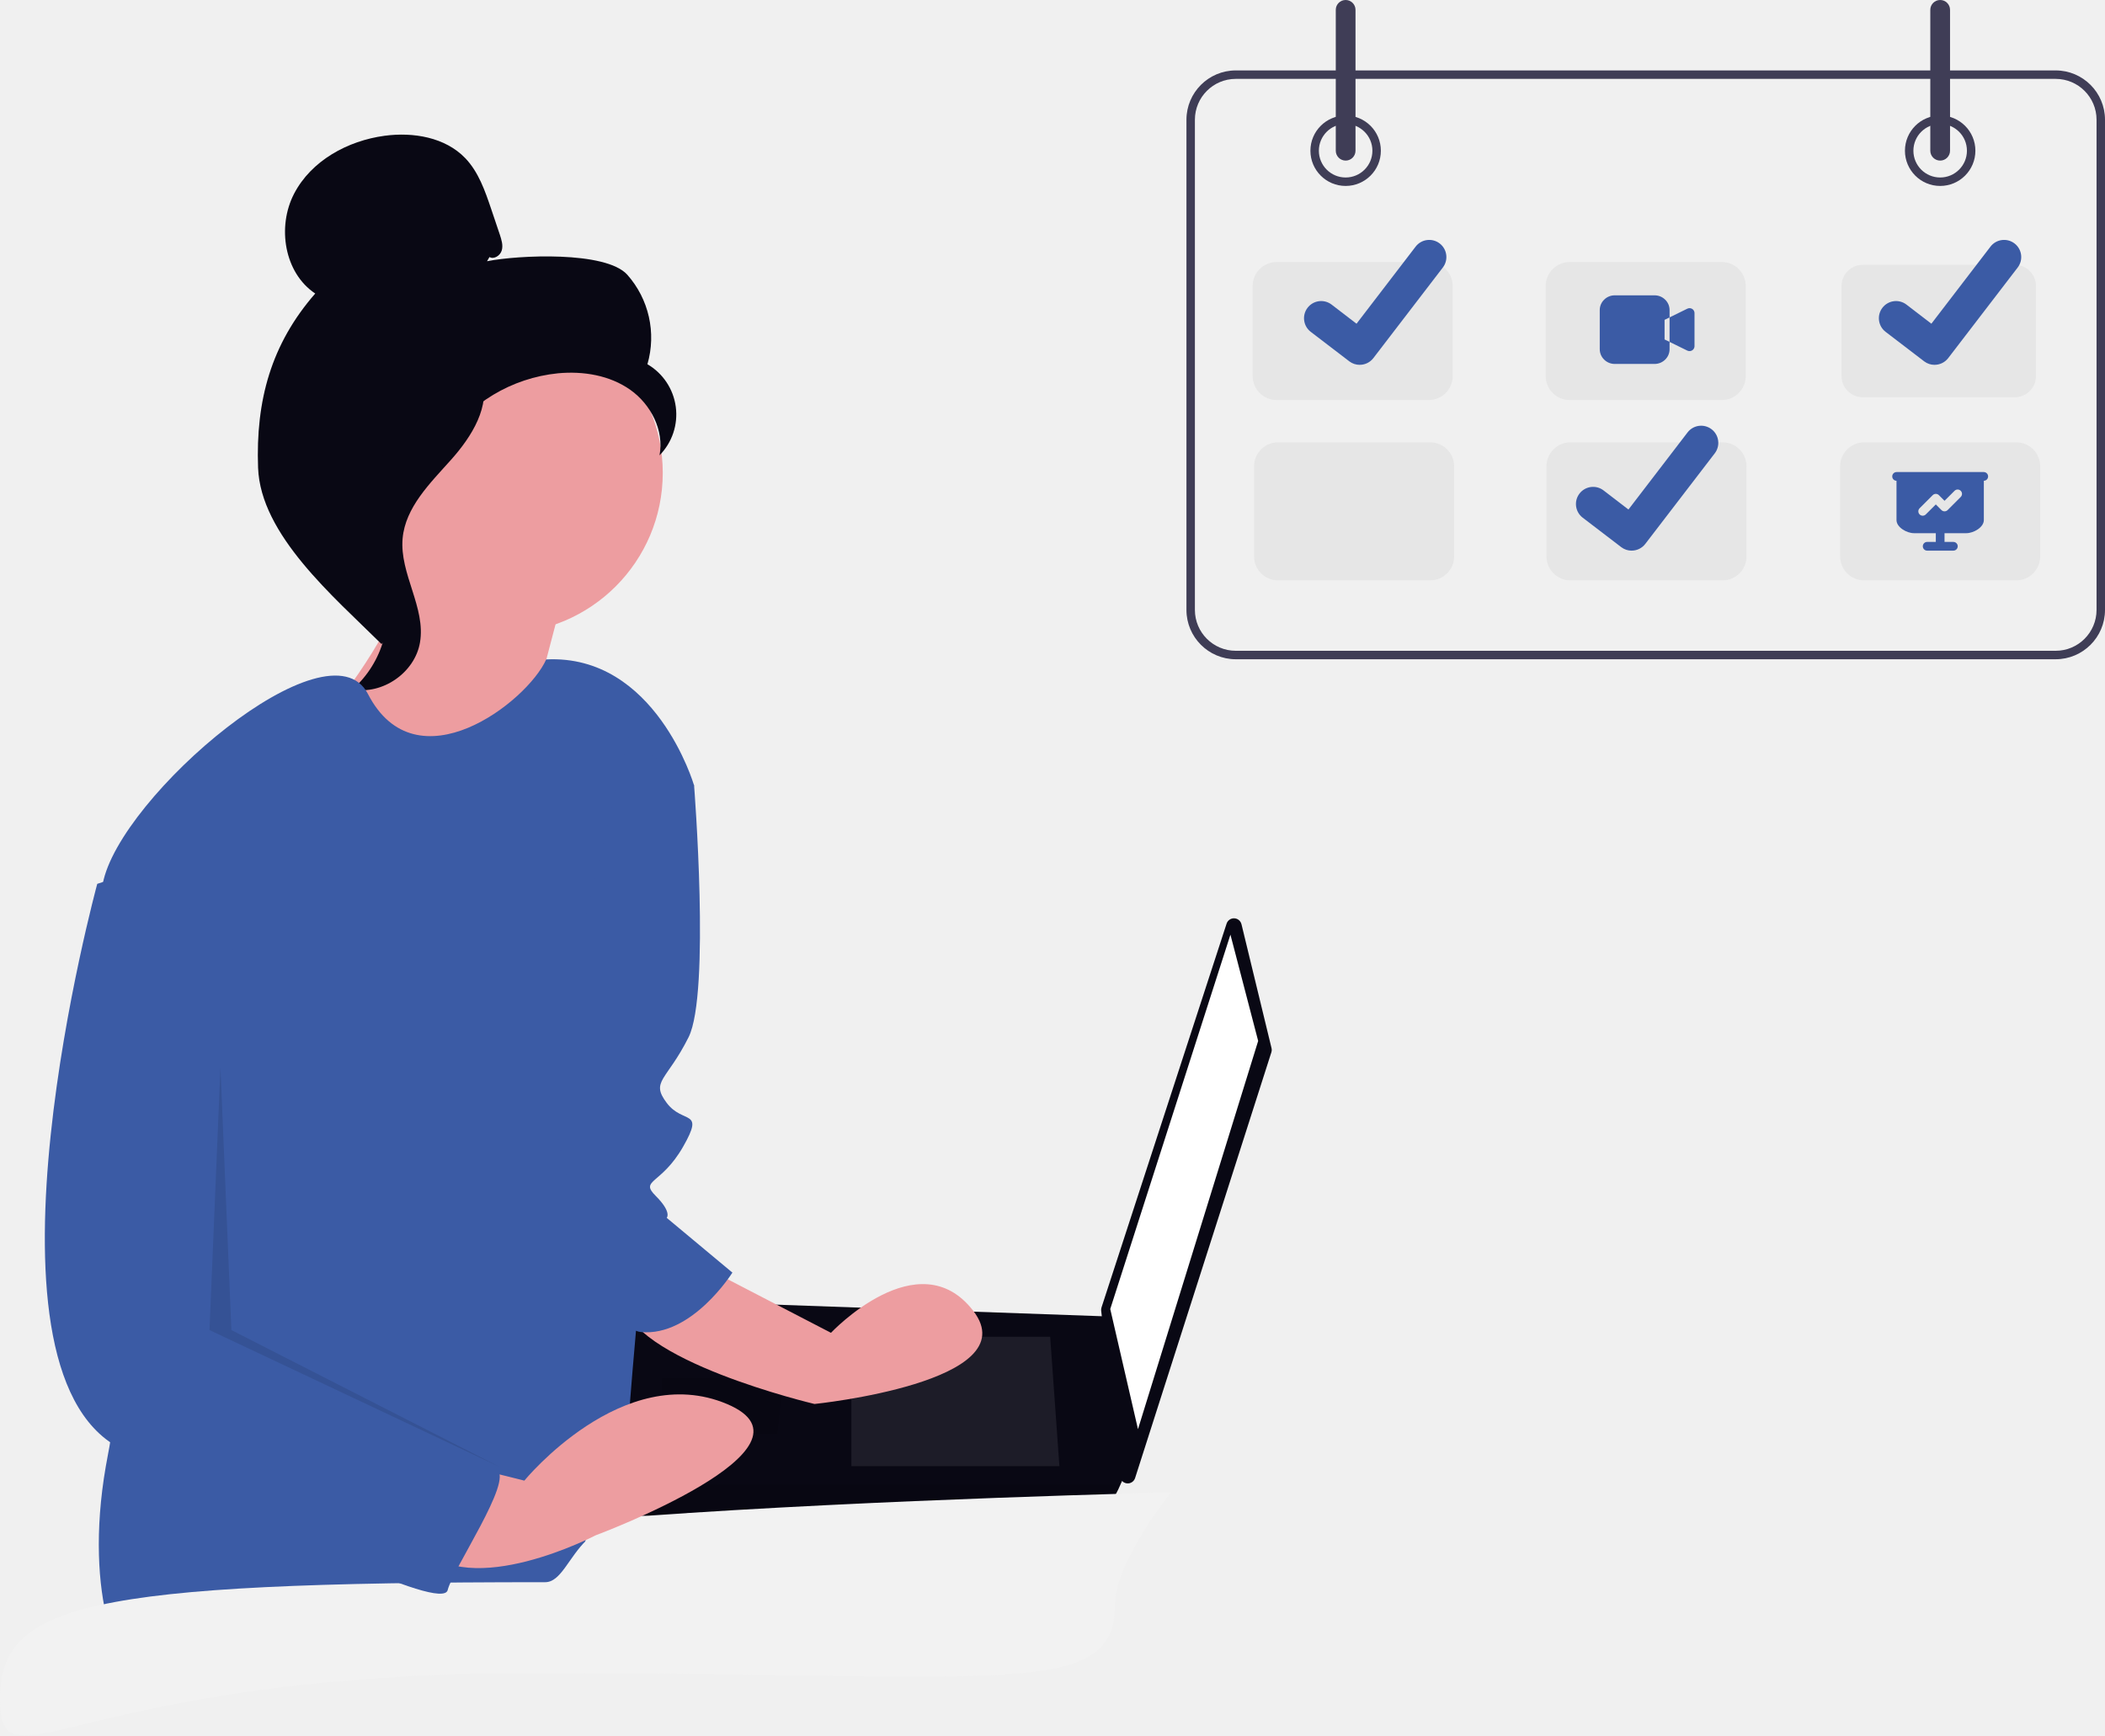
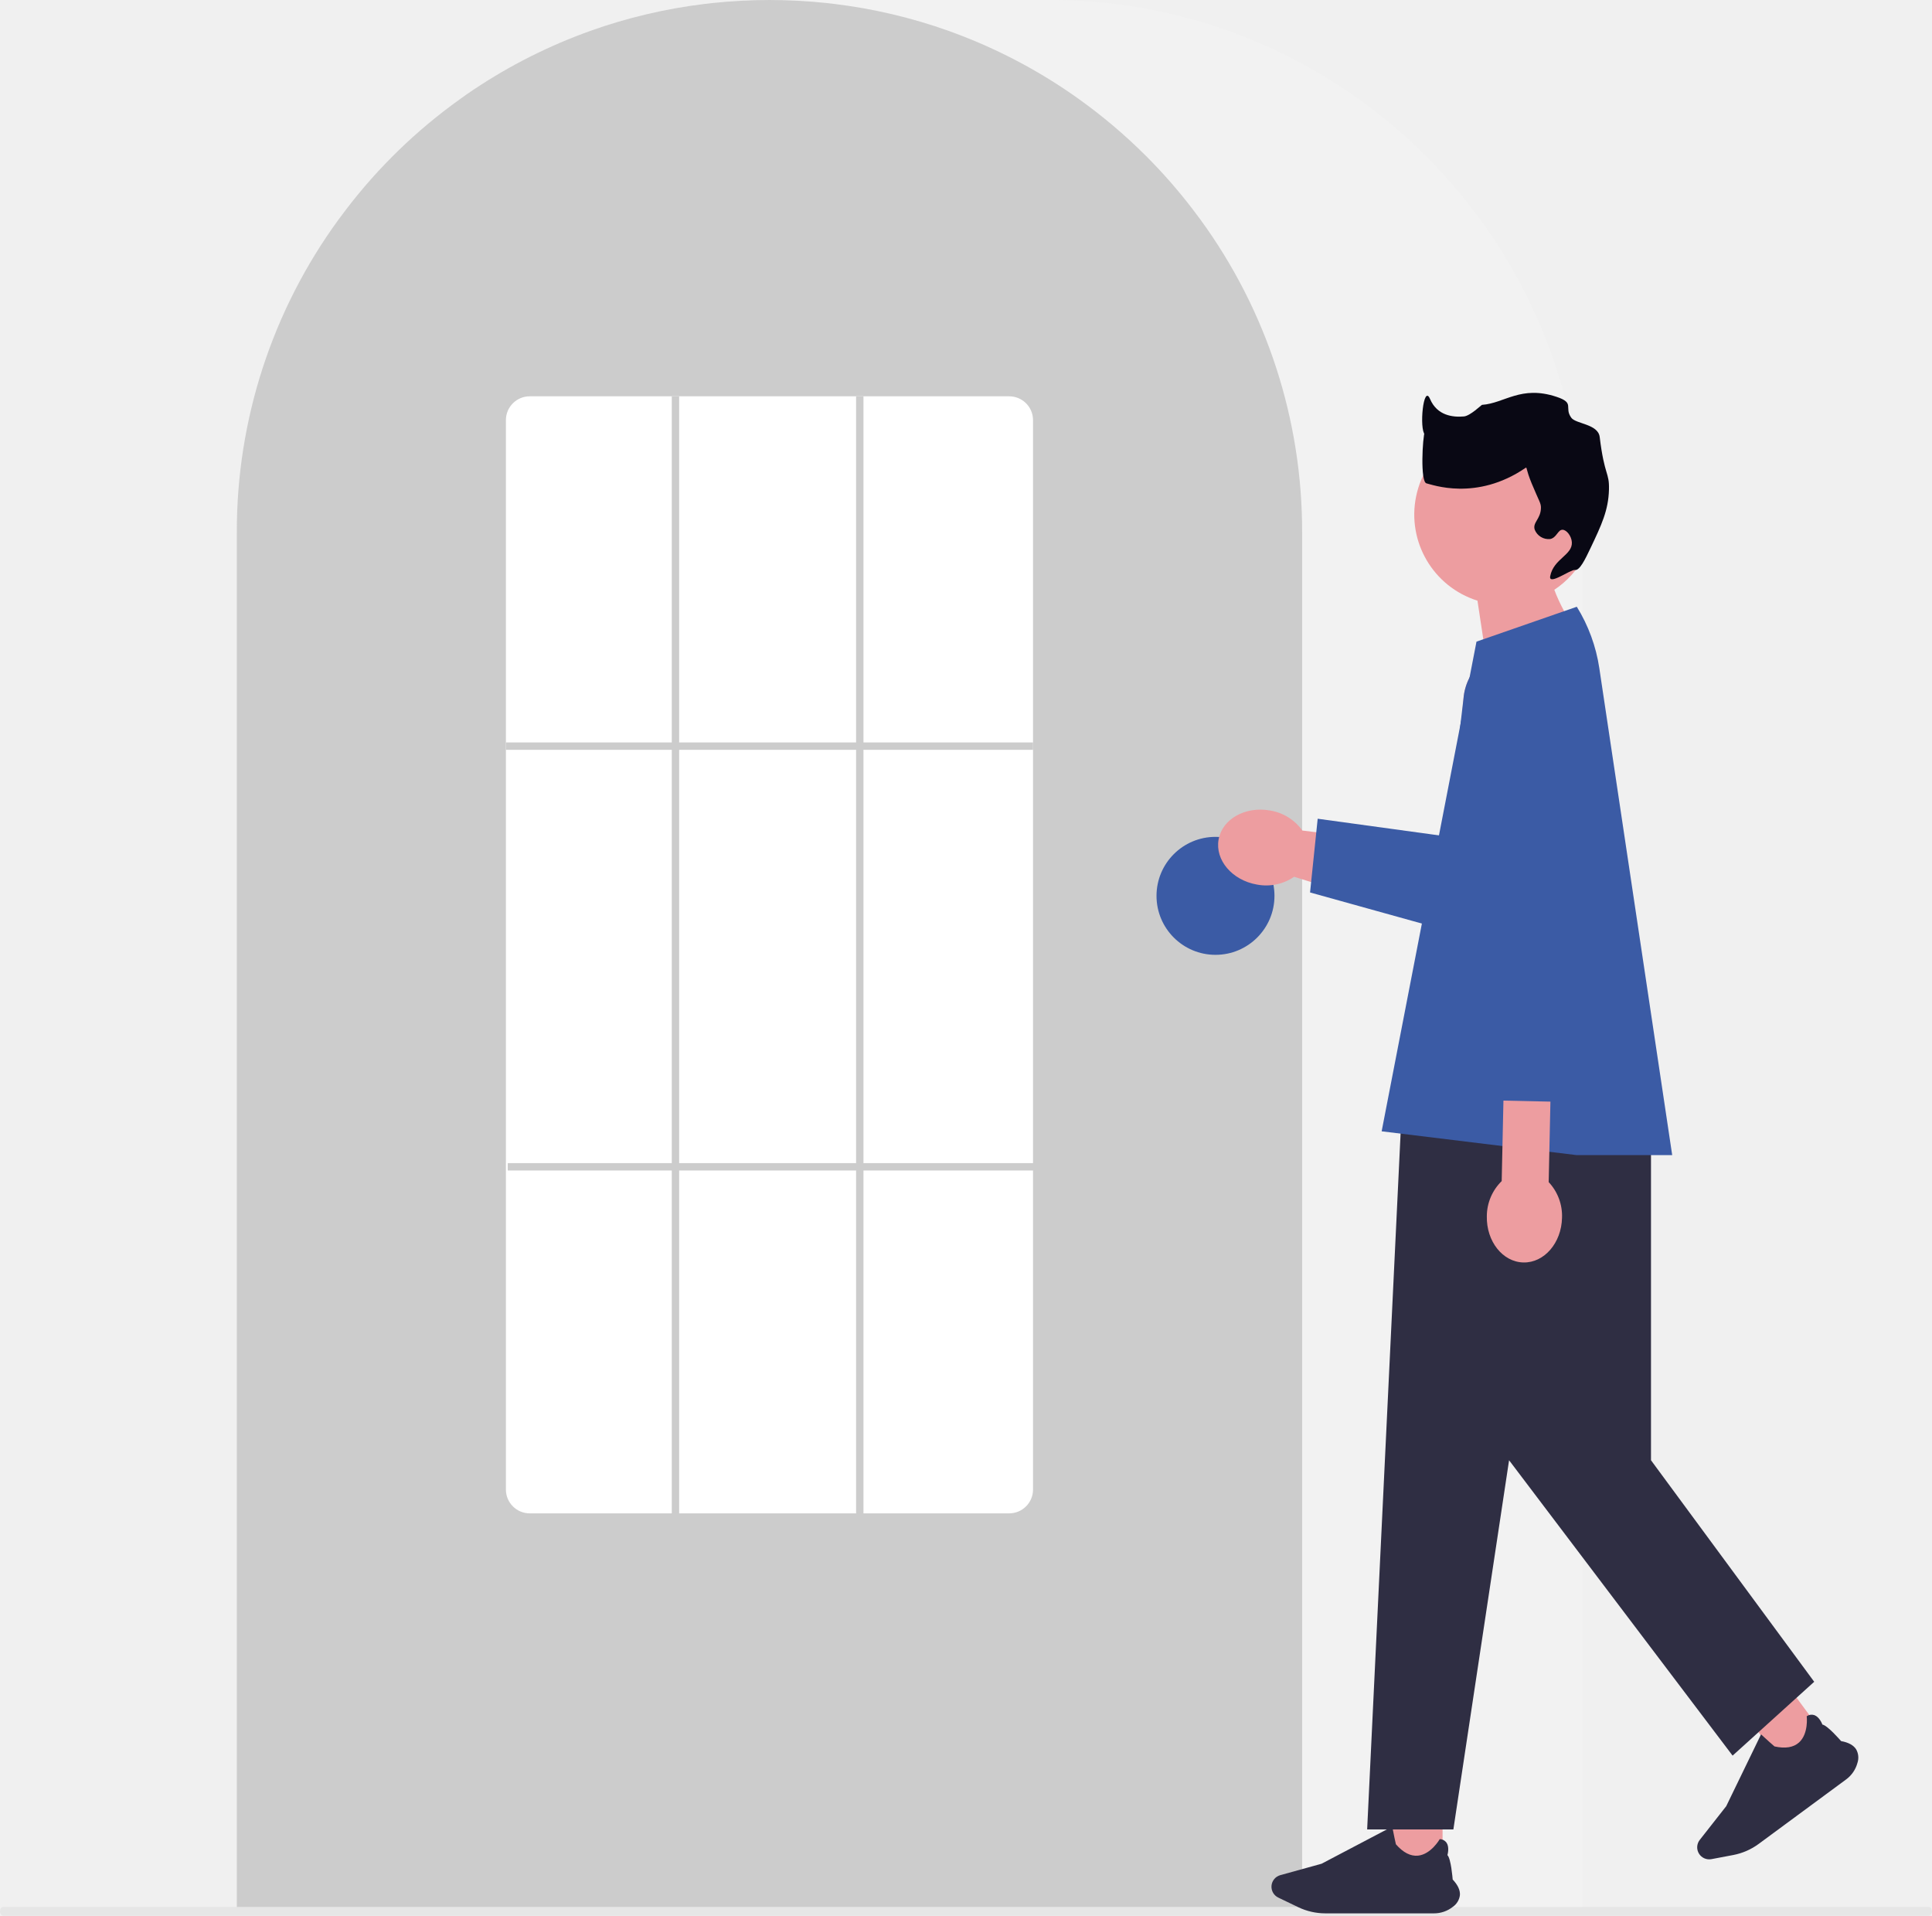
- <svg xmlns="http://www.w3.org/2000/svg" width="800" height="659.604" viewBox="0 0 800 659.604">
-   <g transform="translate(-719.657 -190.767)">
-     <path d="M528.923,80.594l-23.455,89.428L416.04,152.431s62.4-64.343,53.615-93.661l59.294,21.825h-.026Z" transform="translate(404.432 337.699)" fill="#ed9da0" />
-     <path d="M549.13,86.709a61.03,61.03,0,1,1-61.03-61.03,61.025,61.025,0,0,1,61.03,61.03Z" transform="translate(422.406 283.779)" fill="#ed9da0" />
-     <path d="M502.96,46.513c1.762,1.025,4.128-.526,4.707-2.5s-.105-4.049-.736-6c-1.1-3.261-2.183-6.495-3.287-9.755-2.34-6.915-4.812-14.068-9.86-19.327C486.158,1,474.01-1.028,463.1.445c-14.015,1.893-27.846,9.466-34.367,22.035S425,52.561,436.777,60.4c-16.8,19.248-22.64,40.7-21.719,66.21.92,25.532,28.74,49.013,46.883,67,4.049-2.445,7.731-13.962,5.5-18.143s.973-9.019-1.788-12.884c-2.761-3.839-5.075,2.288-2.288-1.551,1.762-2.419-5.1-7.967-2.5-9.413,12.648-6.994,16.855-22.771,24.8-34.84a59.331,59.331,0,0,1,43.36-26.058c9.571-.894,19.668.736,27.5,6.284s12.911,15.461,11.1,24.9a22.112,22.112,0,0,0-4.6-34.63,36.1,36.1,0,0,0-7.678-34.052c-8.178-9.019-41.335-7.468-53.273-5.1l.92-1.578h0l-.026-.026Z" transform="translate(402.682 241.934)" fill="#090814" />
-     <path d="M478.82,34.629c-15.8,1.709-27.215,15.409-36.865,28.056-5.548,7.284-11.386,15.33-11.228,24.507.131,9.256,6.337,17.223,9.308,25.979a39.163,39.163,0,0,1-11.386,41.256c11.386,2.156,23.692-6.363,25.637-17.8,2.288-13.279-7.783-26.111-6.6-39.547,1.052-11.833,10.386-20.931,18.3-29.792,7.941-8.861,15.382-20.589,11.727-31.9l1.1-.763h0Z" transform="translate(424.98 298.361)" fill="#090814" />
-     <path d="M482.025,658.32l-4.161,87.4s2.081,114.451-16.648,122.775c-9.469,4.2-1.218,35.28-18.8,44.519-13.192,6.908-15.423-6.306-22.333,0a23.3,23.3,0,0,0-4.682,5.432c-8.324,14.567-99.849,10.4-112.333-.008s-4.161,12.485-14.567,16.648c-10.072,4.037-24.034-28.966-15.482-78.243.27-1.64.583-3.308.911-4.994,9.551-47.754-5.452-162.145-3.142-206.344a77.777,77.777,0,0,1,1.061-10.072c6.243-33.294,85.9-101.048,100.793-72.187,18.354,35.626,60.513,3.08,67.754-13.123,41.619-2.081,56.185,47.861,56.185,47.861Z" transform="translate(486.847 -108.712)" fill="#3b5ba5" />
-     <path d="M476.891,591.892l11.415,47.092a2.94,2.94,0,0,1-.056,1.589L436.462,802.406a2.942,2.942,0,0,1-5.723-.565L423.574,738.8a2.944,2.944,0,0,1,.126-1.243l47.535-145.881a2.942,2.942,0,0,1,5.65.219Z" transform="translate(714.587 -49.846)" fill="#090814" />
-     <path d="M314.623,432.512l10.54,40.4L279.487,620.482l-10.54-45.674Z" transform="translate(872.656 113.506)" fill="#fff" />
-     <path d="M350.965,728.773c1.757,5.269,182.7-1.757,184.454-3.514a38.146,38.146,0,0,0,3.864-7.026c1.651-3.514,3.162-7.026,3.162-7.026l-7.026-56.882-179.185-6.359s-4.48,48.2-5.393,70.269a52.705,52.705,0,0,0,.124,10.539Z" transform="translate(606.182 36.843)" fill="#090814" />
-     <path d="M304.924,493.975l3.514,49.19H229.385v-49.19Z" transform="translate(813.843 204.88)" fill="#d6d6e3" opacity="0.1" />
-     <path d="M246.1,500.391l.472-.095L244.34,521.47H200.414V500.391Z" transform="translate(770.776 214.273)" opacity="0.1" />
-     <path d="M350.965,686.758c1.757,5.269,182.7-1.757,184.454-3.514a38.13,38.13,0,0,0,3.864-7.026H350.841a52.708,52.708,0,0,0,.124,10.54Z" transform="translate(606.182 78.844)" opacity="0.1" />
-     <path d="M373.426,641.76l56.186,29.134s33.295-35.376,54.1-8.324-60.347,35.376-60.347,35.376-70.75-16.648-72.832-39.537S373.426,641.76,373.426,641.76Z" transform="translate(605.852 26.463)" fill="#ed9da0" />
-     <path d="M369.961,561.794c2.081,2.082,24.971,18.728,24.971,18.728s6.243,79.074-2.081,95.723-14.567,16.648-8.324,24.971,14.567,2.081,6.243,16.648-16.648,12.485-10.4,18.728,4.161,8.324,4.161,8.324L409.5,765.725s-15.32,24.4-34.713,22.6-36.04-95.437-36.04-95.437Z" transform="translate(588.506 -91.256)" fill="#3b5ba5" />
-     <path d="M295.863,6.645c5.94,0,8.883-9.387,15.772-16.058,5.868-5.683,15.657-8.664,21.9-9.111C423.484-24.956,533.7-27.469,533.7-27.469S512.352-1.2,512.352,15.649c0,36.009-45.016,25.532-220.262,25.532S88.657,87.092,88.657,51.083,120.617,6.645,295.863,6.645Z" transform="translate(631 785.501)" fill="#f2f2f2" />
-     <path d="M329.905,686.878,363.2,695.2s37.456-45.78,76.993-29.133-49.941,49.941-49.941,49.941-47.861,24.97-66.589,4.161S329.905,686.878,329.905,686.878Z" transform="translate(555.731 58.341)" fill="#ed9da0" />
-     <path d="M300.763,581.878l-18.73,6.237s-49.941,183.122,8.324,214.335,122.775,62.428,124.853,54.1,24.971-41.619,18.728-45.78-97.8-54.1-97.8-54.1v-141.5Z" transform="translate(474.583 -61.401)" fill="#3b5ba5" />
-     <path d="M135.439,452.785l-4.159,99.882,110.288,52.024L139.6,552.667Z" transform="translate(667.998 143.647)" opacity="0.1" />
-     <g transform="translate(1170.56 190.767)">
-       <path d="M664.115,534.216H352.5a18.761,18.761,0,0,1-18.74-18.74V329.148a18.761,18.761,0,0,1,18.74-18.74H664.115a18.761,18.761,0,0,1,18.74,18.74V515.476A18.761,18.761,0,0,1,664.115,534.216ZM352.5,313.62a15.545,15.545,0,0,0-15.527,15.527V515.476A15.545,15.545,0,0,0,352.5,531H664.115a15.545,15.545,0,0,0,15.527-15.527V329.148a15.545,15.545,0,0,0-15.527-15.527Z" transform="translate(-333.757 -283.639)" fill="#3f3d56" />
-       <path d="M391.143,353.179a13.386,13.386,0,1,1,13.386-13.386,13.386,13.386,0,0,1-13.386,13.386Zm0-23.559a10.173,10.173,0,1,0,10.173,10.173A10.173,10.173,0,0,0,391.143,329.62Z" transform="translate(-330.64 -282.504)" fill="#3f3d56" />
-       <path d="M602.143,353.179a13.386,13.386,0,1,1,13.386-13.386,13.386,13.386,0,0,1-13.386,13.386Zm0-23.559a10.173,10.173,0,1,0,10.173,10.173,10.173,10.173,0,0,0-10.173-10.173Z" transform="translate(-315.69 -282.504)" fill="#3f3d56" />
-       <path d="M424.186,430.879H366.36a9.113,9.113,0,0,1-9.1-9.1V387.51a9.113,9.113,0,0,1,9.1-9.1h57.826a9.113,9.113,0,0,1,9.1,9.1v34.267A9.113,9.113,0,0,1,424.186,430.879Z" transform="translate(-332.092 -278.819)" fill="#e6e6e6" />
-       <path d="M528.186,430.879H470.36a9.113,9.113,0,0,1-9.1-9.1V387.51a9.113,9.113,0,0,1,9.1-9.1h57.826a9.113,9.113,0,0,1,9.1,9.1v34.267A9.113,9.113,0,0,1,528.186,430.879Z" transform="translate(-324.724 -278.819)" fill="#e6e6e6" />
-       <path d="M574.289,379.408a8.04,8.04,0,0,0-8.031,8.031v34.267a8.04,8.04,0,0,0,8.031,8.031h57.826a8.04,8.04,0,0,0,8.031-8.031V387.439a8.04,8.04,0,0,0-8.032-8.031Z" transform="translate(-317.284 -278.749)" fill="#e6e6e6" />
-       <path d="M424.686,494.88H366.86a9.113,9.113,0,0,1-9.1-9.1V451.51a9.113,9.113,0,0,1,9.1-9.1h57.826a9.113,9.113,0,0,1,9.1,9.1v34.267A9.113,9.113,0,0,1,424.686,494.88Z" transform="translate(-332.057 -274.285)" fill="#e6e6e6" />
-       <path d="M528.686,494.88H470.86a9.113,9.113,0,0,1-9.1-9.1V451.51a9.113,9.113,0,0,1,9.1-9.1h57.826a9.113,9.113,0,0,1,9.1,9.1v34.267A9.113,9.113,0,0,1,528.686,494.88Z" transform="translate(-324.932 -274.285)" fill="#e6e6e6" />
-       <path d="M632.686,494.88H574.86a9.113,9.113,0,0,1-9.1-9.1V451.51a9.113,9.113,0,0,1,9.1-9.1h57.826a9.113,9.113,0,0,1,9.1,9.1v34.267A9.113,9.113,0,0,1,632.686,494.88Z" transform="translate(-317.32 -274.285)" fill="#e6e6e6" />
-       <path d="M390.505,346.446a3.753,3.753,0,0,1-3.748-3.748V289.156a3.748,3.748,0,0,1,7.5,0V342.7a3.752,3.752,0,0,1-3.748,3.748Z" transform="translate(-330.002 -285.408)" fill="#3f3d56" />
-       <path d="M601.505,346.446a3.752,3.752,0,0,1-3.748-3.748V289.156a3.748,3.748,0,0,1,7.5,0V342.7a3.753,3.753,0,0,1-3.748,3.748Z" transform="translate(-315.053 -285.408)" fill="#3f3d56" />
-       <path d="M389.694,413.59a6.476,6.476,0,0,1-3.9-1.295l-.07-.052-14.673-11.225a6.521,6.521,0,0,1,7.935-10.35l9.5,7.288,22.459-29.3a6.518,6.518,0,0,1,9.138-1.207h0l-.139.194.143-.194a6.526,6.526,0,0,1,1.206,9.14l-26.416,34.448a6.522,6.522,0,0,1-5.186,2.543Z" transform="translate(-323.844 -274.916)" fill="#3b5ba5" />
-       <path d="M496.694,476.59a6.475,6.475,0,0,1-3.9-1.295l-.07-.052-14.673-11.225a6.521,6.521,0,0,1,7.935-10.35l9.5,7.288,22.459-29.3a6.518,6.518,0,0,1,9.138-1.207h0l-.139.194.143-.194a6.526,6.526,0,0,1,1.206,9.14l-26.416,34.448a6.522,6.522,0,0,1-5.186,2.543Z" transform="translate(-327.5 -267.292)" fill="#3b5ba5" />
-       <path d="M597.694,413.59a6.475,6.475,0,0,1-3.9-1.295l-.07-.052-14.673-11.225a6.521,6.521,0,0,1,7.935-10.35l9.5,7.288,22.459-29.3a6.518,6.518,0,0,1,9.138-1.207h0l-.139.194.143-.194a6.526,6.526,0,0,1,1.206,9.14l-26.416,34.448a6.521,6.521,0,0,1-5.186,2.543Z" transform="translate(-313.373 -274.916)" fill="#3b5ba5" />
-       <path d="M20.85,26.08H5.686a5.7,5.7,0,0,1-4.012-1.645A5.493,5.493,0,0,1,0,20.5V5.59A5.5,5.5,0,0,1,1.674,1.645,5.685,5.685,0,0,1,5.686,0H20.85a5.685,5.685,0,0,1,4.012,1.645A5.5,5.5,0,0,1,26.536,5.59v2.8L33.275,5.08a1.921,1.921,0,0,1,.847-.2c.081,0,.151.01.214.015a1.868,1.868,0,0,1,1.676,1.85v12.6A1.882,1.882,0,0,1,34.12,21.2a1.953,1.953,0,0,1-.845-.188L26.536,17.7V8.389l-1.9.93v7.452l1.9.927v2.8a5.494,5.494,0,0,1-1.674,3.938A5.7,5.7,0,0,1,20.85,26.08Z" transform="translate(157.078 112.251)" fill="#3b5ba5" />
-       <path d="M35.855,3a1.66,1.66,0,0,1,0,3.319V21.257c0,2.75-3.889,4.979-6.639,4.979h-8.3v3.319h3.319a1.66,1.66,0,1,1,0,3.319H14.278a1.66,1.66,0,0,1,0-3.319H17.6V26.236H9.3c-2.75,0-6.639-2.229-6.639-4.979V6.319A1.66,1.66,0,0,1,2.66,3ZM27.07,10.125a1.66,1.66,0,0,0-2.347,0l-3.806,3.8-2.146-2.144a1.66,1.66,0,0,0-2.347,0l-4.979,4.979a1.66,1.66,0,0,0,0,2.347l.156.138a1.66,1.66,0,0,0,2.191-.138l3.806-3.8,2.146,2.144a1.66,1.66,0,0,0,2.347,0l4.979-4.979a1.66,1.66,0,0,0,0-2.347" transform="translate(267.196 176.422)" fill="#3b5ba5" />
+ <svg xmlns="http://www.w3.org/2000/svg" width="800.012" height="793.179" viewBox="0 0 800.012 793.179">
+   <g transform="translate(-571.203 -218.417)">
+     <path d="M981.632,982.127H424.5V410.494c0-121.619,98.944-220.563,220.563-220.563H761.069c121.619,0,220.563,98.944,220.563,220.563Z" transform="translate(244.764 28.486)" fill="#f2f2f2" />
+     <path d="M865.627,982.125H424.5V410.492a218.856,218.856,0,0,1,42.122-129.658c1.013-1.381,2.024-2.744,3.066-4.092a220.511,220.511,0,0,1,46.943-45.564c1.007-.733,2.018-1.453,3.044-2.173a220.046,220.046,0,0,1,48.039-25.123c1.009-.382,2.036-.765,3.063-1.133a219.832,219.832,0,0,1,47.484-11.2c1-.137,2.035-.244,3.065-.352a223.293,223.293,0,0,1,47.479,0c1.028.107,2.059.215,3.074.353a219.788,219.788,0,0,1,47.471,11.2c1.027.367,2.055.75,3.066,1.134A219.5,219.5,0,0,1,769.9,228.635c1.025.7,2.051,1.424,3.062,2.144a222.832,222.832,0,0,1,28.06,23.757,220.263,220.263,0,0,1,19.423,22.21c1.039,1.344,2.049,2.707,3.061,4.086a218.858,218.858,0,0,1,42.124,129.66Z" transform="translate(244.764 28.488)" fill="#ccc" />
+     <circle cx="24.422" cy="24.422" r="24.422" transform="translate(1050.098 564.909)" fill="#3b5ba5" />
+     <path d="M1064.222,710.828H266.783c-.71,0-1.286-.814-1.286-1.817s.576-1.818,1.286-1.818h797.439c.71,0,1.286.814,1.286,1.818S1064.933,710.828,1064.222,710.828Z" transform="translate(305.707 300.768)" fill="#e6e6e6" />
+     <path d="M705.852,759.927H507.422a9.869,9.869,0,0,1-9.922-9.792V307.223a9.869,9.869,0,0,1,9.921-9.792H705.852a9.869,9.869,0,0,1,9.921,9.792V750.135a9.869,9.869,0,0,1-9.922,9.792Z" transform="translate(283.19 85.073)" fill="#fff" />
+     <rect width="218.274" height="3.053" transform="translate(780.69 525.816)" fill="#ccc" />
+     <rect width="218.274" height="3.053" transform="translate(781.453 699.995)" fill="#ccc" />
+     <rect width="3.053" height="464.023" transform="translate(849.378 382.505)" fill="#ccc" />
+     <rect width="3.053" height="464.023" transform="translate(925.697 382.505)" fill="#ccc" />
+     <g transform="translate(1075.599 381.07)">
+       <path d="M532.06,220.925a23,23,0,0,1-.621,5.294l-17.588,74.846a19.759,19.759,0,0,1-23.787,14.714l-70.488-21.872-3.442-1.063a20.41,20.41,0,0,1-15.462,3.21c-10.231-1.81-17.314-10.136-15.82-18.609s11-13.862,21.23-12.062a20.45,20.45,0,0,1,13.441,8.294l.052.01.179.032,61.352,7.589,5.157-62.226a22.937,22.937,0,0,1,45.8,1.842Z" transform="translate(-384.654 -92.478)" fill="#ed9da0" />
+       <path d="M523.778,220.925a23,23,0,0,1-.621,5.294l-14.431,78a19.759,19.759,0,0,1-23.787,14.714l-70.488-19.6,3.158-30.523h0l53.679,7.368,6.694-57.1a22.937,22.937,0,0,1,45.8,1.842Z" transform="translate(-376.371 -92.478)" fill="#3b5ba5" />
+       <rect width="21.152" height="21.152" transform="translate(221.929 552.023) rotate(-36.399)" fill="#ed9da0" />
+       <path d="M601.519,570.531l-36.191,26.681a25.93,25.93,0,0,1-10.5,4.579l-9.036,1.712a4.978,4.978,0,0,1-4.842-7.965l10.957-13.956,14.423-29.737.083.076c2.085,1.906,5.251,4.772,5.488,4.912,4.454.986,7.875.432,10.167-1.646,4-3.624,3.193-10.733,3.184-10.8l-.007-.055.047-.028a3.561,3.561,0,0,1,3.119-.427c2.082.76,3.168,3.492,3.324,3.911,2.032.285,7.318,6.345,7.743,6.836,3.041.551,5.135,1.693,6.223,3.393a6.917,6.917,0,0,1,.548,5.635A12.556,12.556,0,0,1,601.519,570.531Z" transform="translate(-341.504 3.596)" fill="#2f2e43" />
+       <rect width="21.152" height="21.152" transform="translate(71.799 589.151)" fill="#ed9da0" />
+       <path d="M469.188,615.868H424.225a25.933,25.933,0,0,1-11.168-2.545l-8.289-3.984a4.978,4.978,0,0,1,.829-9.284l17.1-4.732,29.255-15.377.022.111c.547,2.771,1.395,6.957,1.5,7.211,3,3.437,6.082,5.021,9.16,4.708,5.369-.544,8.938-6.744,8.974-6.807l.027-.048.055.006a3.561,3.561,0,0,1,2.764,1.507c1.225,1.847.478,4.691.355,5.12,1.467,1.435,2.125,9.45,2.176,10.1,2.121,2.248,3.129,4.409,3,6.424a6.918,6.918,0,0,1-2.9,4.861,12.557,12.557,0,0,1-7.893,2.733Z" transform="translate(-379.847 13.676)" fill="#2f2e43" />
+       <path d="M550.486,317.714H449.111L432.951,654.023h35.7l23.066-152.868,92.559,122.294,33.792-30.574-67.584-91.721Z" transform="translate(-371.229 -59.214)" fill="#2f2e43" />
+       <path d="M522.94,162.995a37.361,37.361,0,1,0-48.555,35.653l7.223,47.733,36.82-30.683s-7.954-10.131-12.22-21.556A37.321,37.321,0,0,0,522.94,162.995Z" transform="translate(-366.985 -112.605)" fill="#ed9da0" />
+       <path d="M524.276,281.639l16.557,48.79-93.675-1.053,13.967-44.58Z" transform="translate(-367.28 -69.241)" fill="#ed9da0" />
+       <path d="M518.46,184.739l-41.541,14.442L437.647,401.925l80.814,9.867h39.5l-30.18-201.615a67.286,67.286,0,0,0-9.323-25.438h0Z" transform="translate(-369.923 -96.176)" fill="#3b5ba5" />
+       <path d="M497.342,378.487l.723-33.325-19.458-.422-.723,33.325a20.428,20.428,0,0,0-6.155,14.543c-.225,10.388,6.561,18.96,15.158,19.147s15.749-8.083,15.974-18.471a20.428,20.428,0,0,0-5.519-14.8Z" transform="translate(-360.452 -51.702)" fill="#ed9da0" />
+       <path d="M421.883,197.209c1.943.331,4.223-4.377,6.4-8.963,4.562-9.6,7.462-15.7,7.682-24.328.188-7.352-1.854-5.422-3.841-21.767-.655-5.391-9.865-5.381-11.74-7.941-3.166-4.324,1.692-6.107-6.186-8.7-14.756-4.865-21.428,2.693-30.8,3.344-.237.016-4.882,4.56-7.477,4.795-4.546.412-11.1-.3-14.043-7.222-2.749-6.476-4.57,12.448-2.113,14.789a49.753,49.753,0,0,1,5.776,7.342c.1.411-4.331-12.944-5.776-8.99-1.04,2.845-1.991,21.244.654,21.794,2.212.46,20.594,7.52,40.974-6.4.723-.494.04.294,2.561,6.4,3.179,7.7,3.9,8.121,3.841,10.243-.12,4.593-3.569,5.946-2.561,8.963a6.2,6.2,0,0,0,6.4,3.841c2.7-.558,3.165-3.9,5.122-3.841,1.676.051,3.664,2.575,3.841,5.122.373,5.366-7.571,6.842-8.963,14.085-.786,4.088,8.458-2.865,10.243-2.561Z" transform="translate(-274.113 -123.882)" fill="#090814" />
    </g>
  </g>
</svg>
